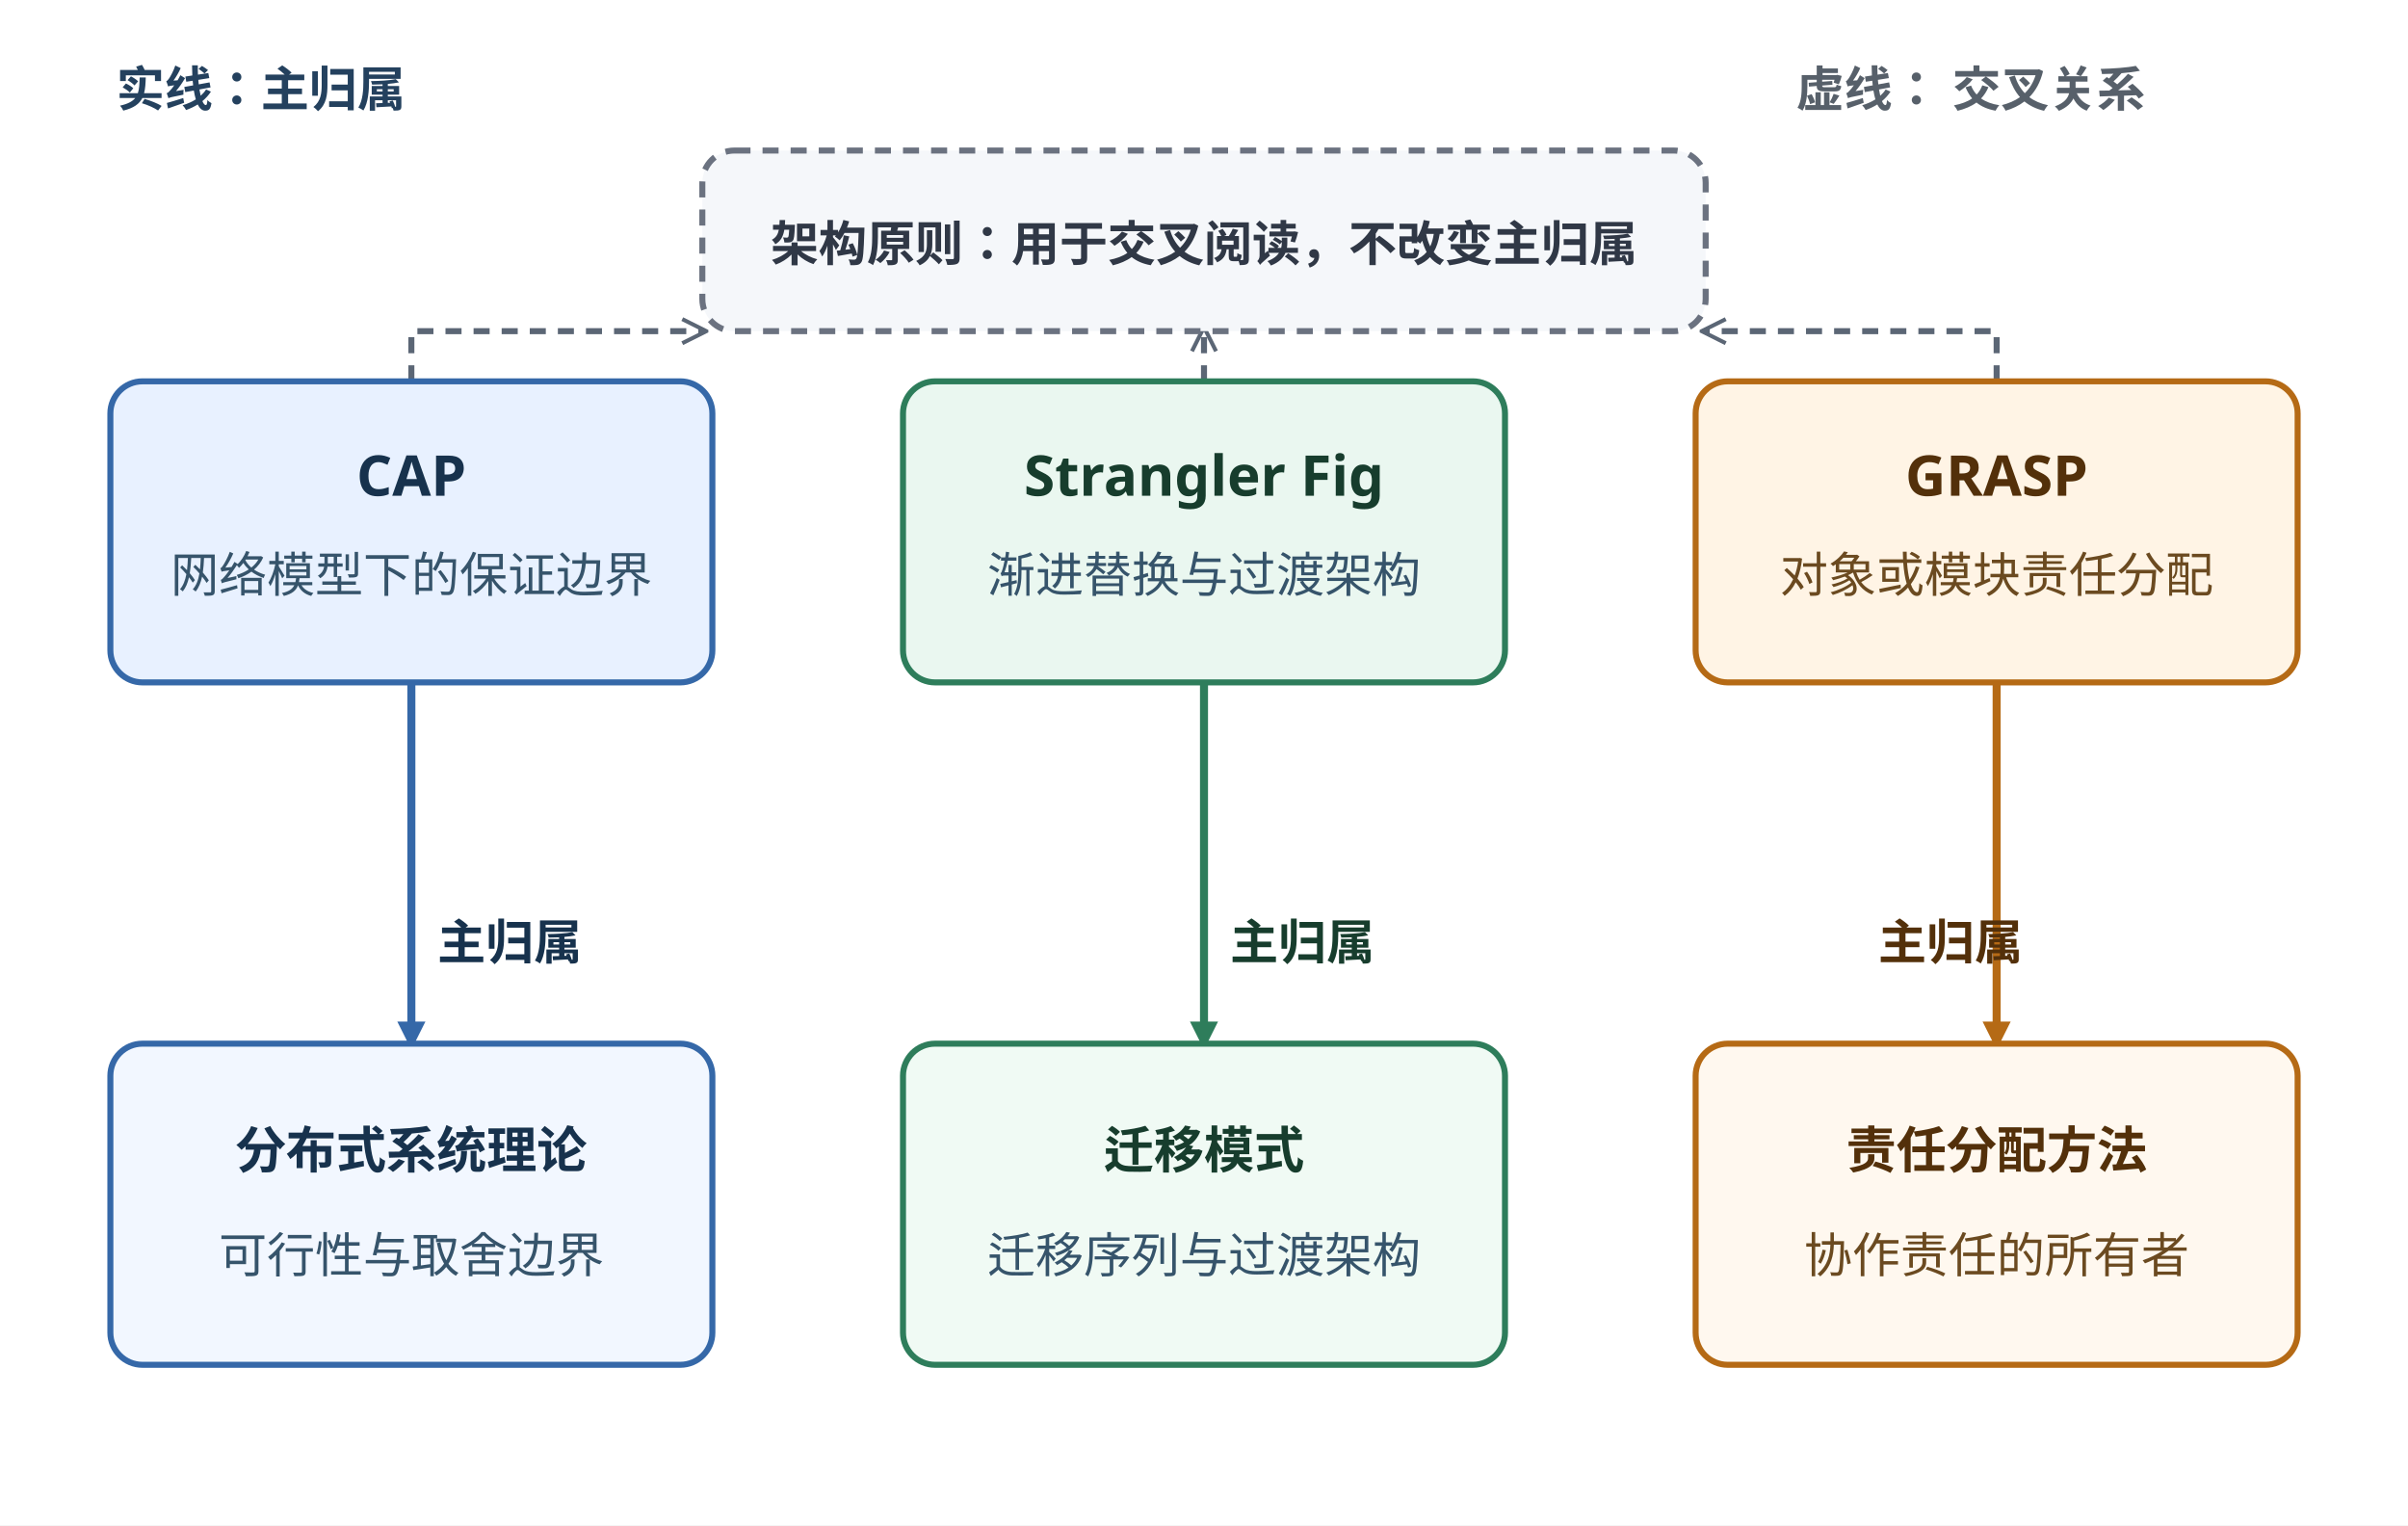
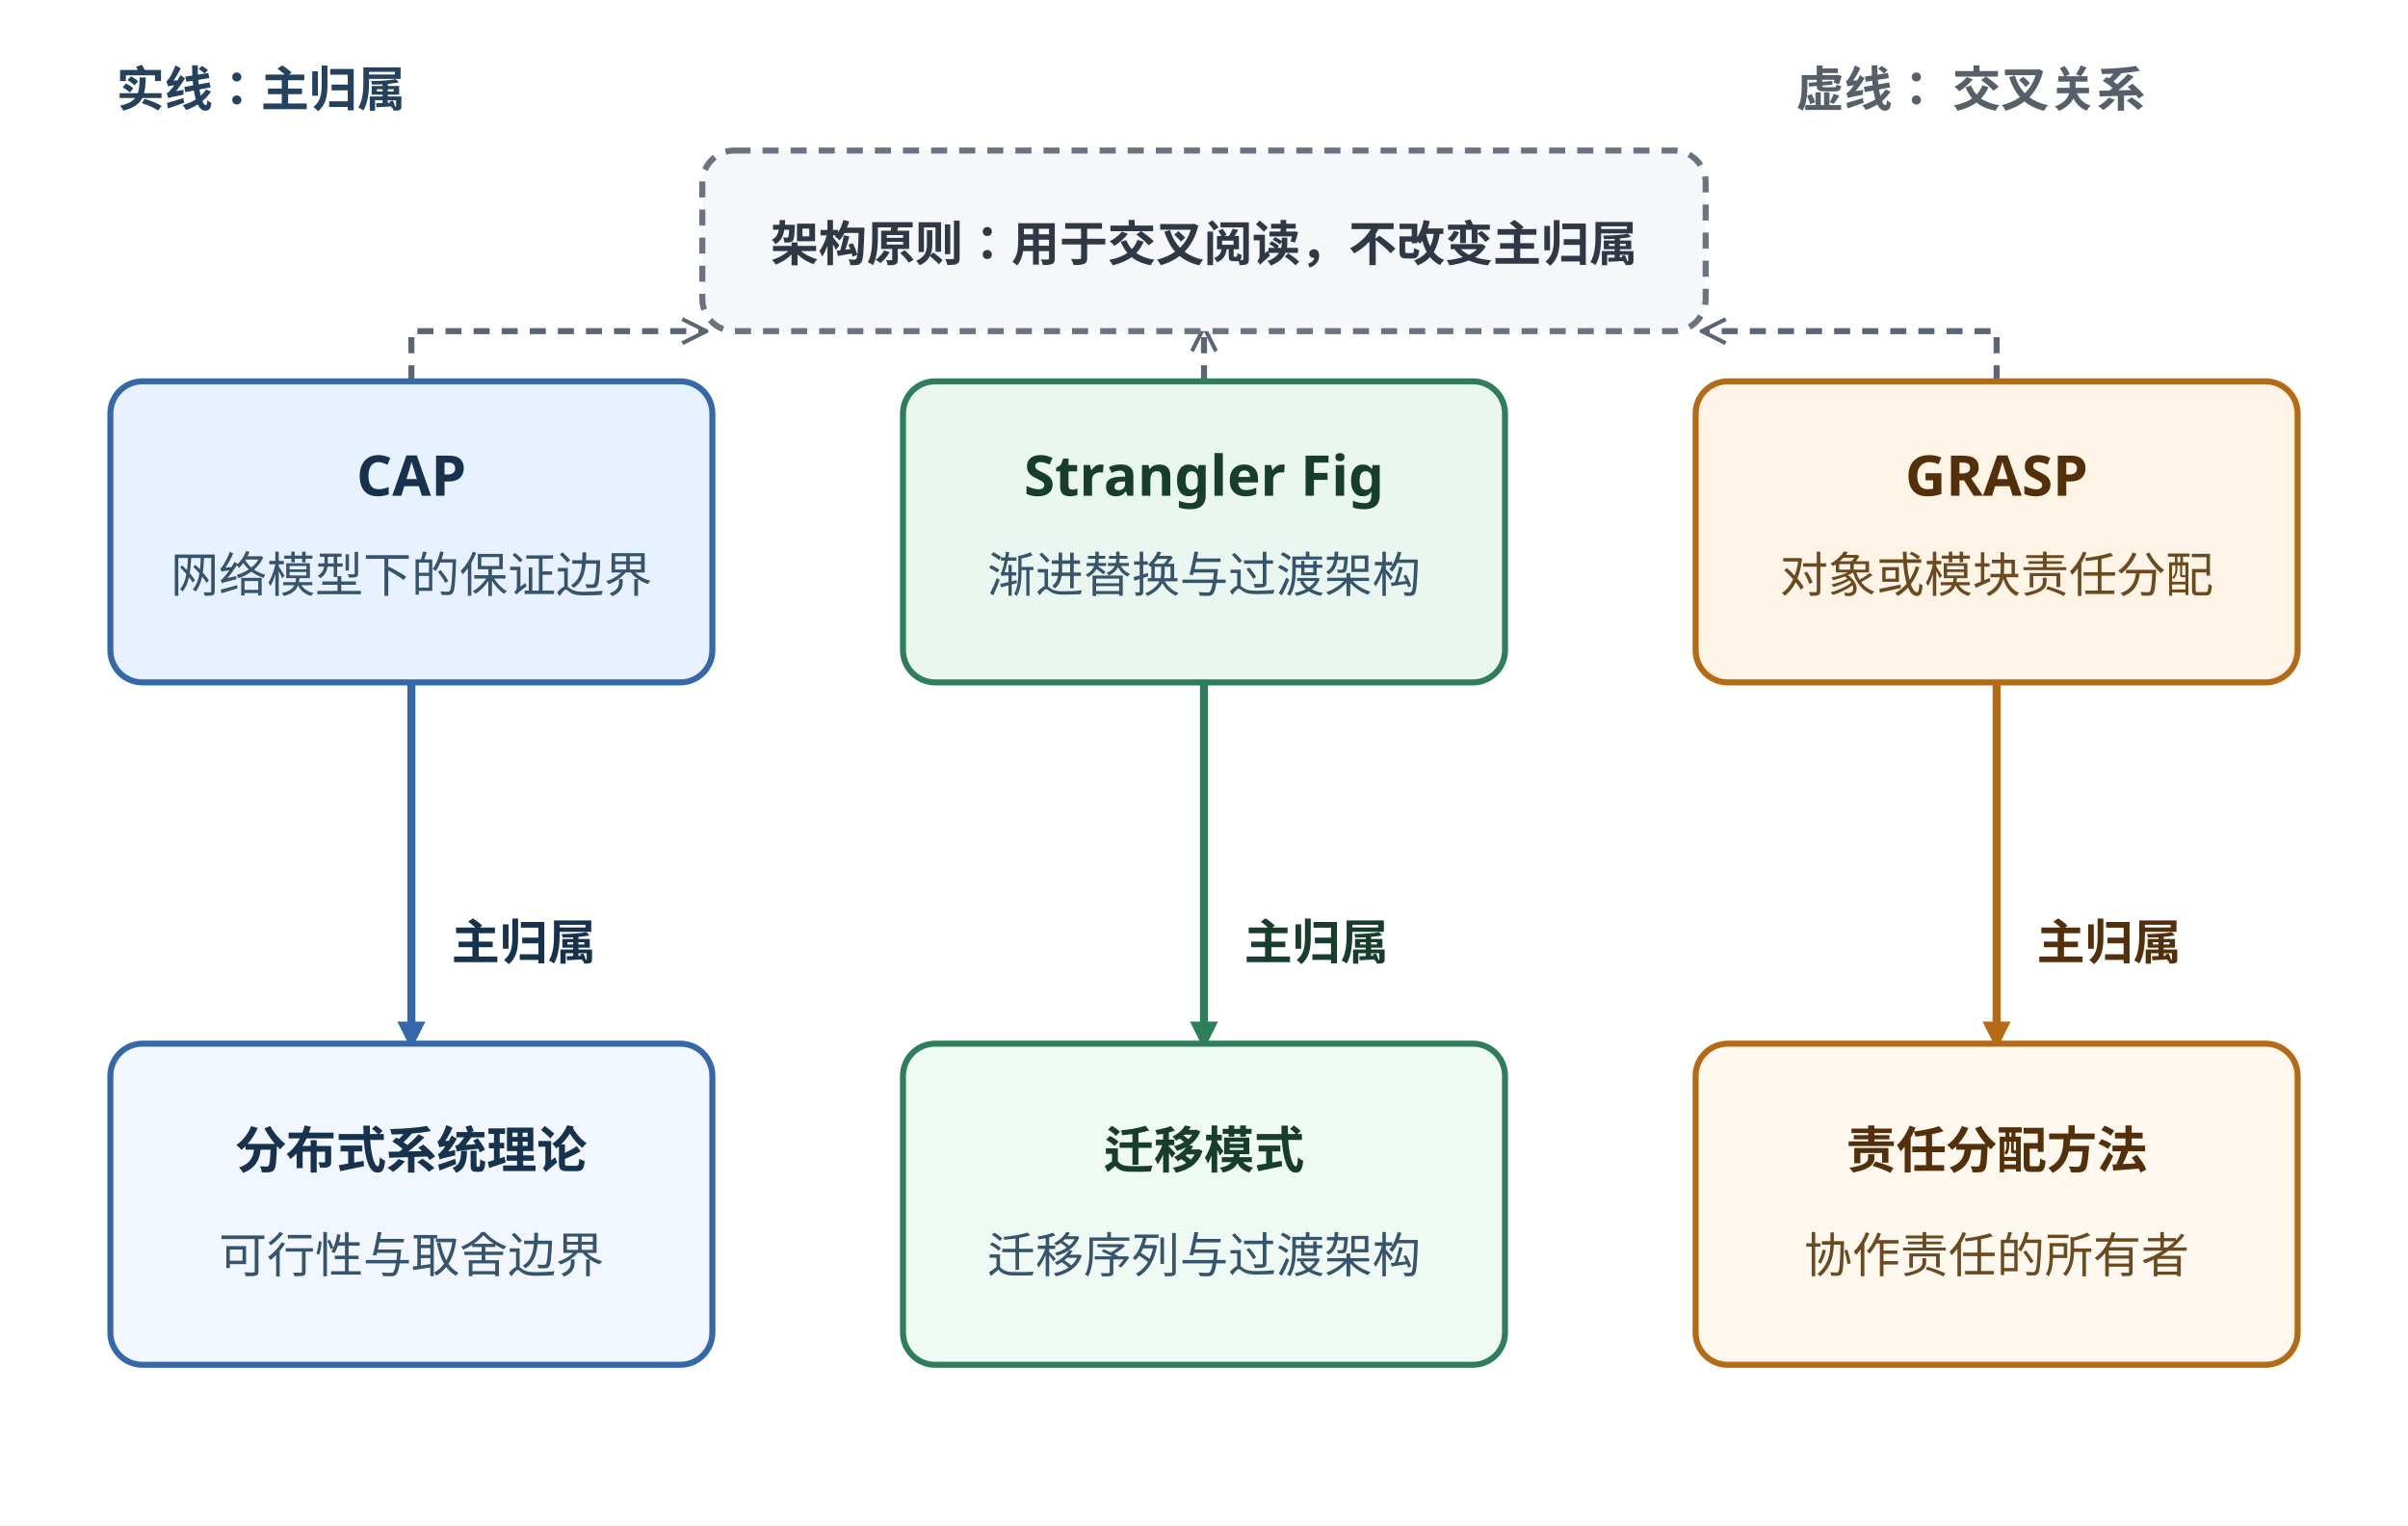
<svg xmlns="http://www.w3.org/2000/svg" viewBox="0 0 1200 760" role="img" aria-labelledby="pr17-title pr17-desc">
  <defs>
    <marker id="arrow-blue" markerWidth="14" markerHeight="14" refX="11" refY="7" orient="auto" markerUnits="userSpaceOnUse">
      <path d="M0,0 L14,7 L0,14 Z" fill="#3568A8" />
    </marker>
    <marker id="arrow-green" markerWidth="14" markerHeight="14" refX="11" refY="7" orient="auto" markerUnits="userSpaceOnUse">
      <path d="M0,0 L14,7 L0,14 Z" fill="#2E7D5B" />
    </marker>
    <marker id="arrow-orange" markerWidth="14" markerHeight="14" refX="11" refY="7" orient="auto" markerUnits="userSpaceOnUse">
      <path d="M0,0 L14,7 L0,14 Z" fill="#B56A15" />
    </marker>
    <marker id="arrow-open" markerWidth="14" markerHeight="14" refX="11" refY="7" orient="auto" markerUnits="userSpaceOnUse">
      <path d="M1,1 L13,7 L1,13" fill="none" stroke="#5B6675" stroke-width="2" />
    </marker>
  </defs>
  <rect x="0" y="0" width="1200" height="760" fill="#FFFFFF" />
  <text x="58" y="53" font-family="system-ui, sans-serif" font-size="24" font-weight="700" fill="#24415E">实线：主归属</text>
  <text x="895" y="53" font-family="system-ui, sans-serif" font-size="24" font-weight="700" fill="#57606A">虚线：</text>
  <text x="973" y="53" font-family="system-ui, sans-serif" font-size="24" font-weight="700" fill="#57606A">交叉关系</text>
  <path d="M205 260 V520" fill="none" stroke="#3568A8" stroke-width="4" marker-end="url(#arrow-blue)" />
  <path d="M600 340 V520" fill="none" stroke="#2E7D5B" stroke-width="4" marker-end="url(#arrow-green)" />
  <path d="M995 260 V520" fill="none" stroke="#B56A15" stroke-width="4" marker-end="url(#arrow-orange)" />
  <path d="M205 190 V165 H350" fill="none" stroke="#5B6675" stroke-width="3" stroke-dasharray="8 6" marker-end="url(#arrow-open)" />
  <path d="M600 190 V165" fill="none" stroke="#5B6675" stroke-width="3" stroke-dasharray="8 6" marker-end="url(#arrow-open)" />
  <path d="M995 190 V165 H850" fill="none" stroke="#5B6675" stroke-width="3" stroke-dasharray="8 6" marker-end="url(#arrow-open)" />
  <g>
    <rect x="55" y="190" width="300" height="150" rx="16" fill="#E8F1FF" stroke="#3568A8" stroke-width="3" />
    <text x="205" y="247" text-anchor="middle" font-family="system-ui, sans-serif" font-size="28" font-weight="700" fill="#17324D">CAP</text>
    <text x="205" y="295" text-anchor="middle" font-family="system-ui, sans-serif" font-size="24" fill="#36546B">网络模型下的保证边界</text>
  </g>
  <g>
    <rect x="450" y="190" width="300" height="150" rx="16" fill="#EAF7F0" stroke="#2E7D5B" stroke-width="3" />
    <text x="600" y="247" text-anchor="middle" font-family="system-ui, sans-serif" font-size="28" font-weight="700" fill="#173D2D">Strangler Fig</text>
    <text x="600" y="295" text-anchor="middle" font-family="system-ui, sans-serif" font-size="24" fill="#36546B">渐进替换与过渡架构</text>
  </g>
  <g>
    <rect x="845" y="190" width="300" height="150" rx="16" fill="#FFF4E5" stroke="#B56A15" stroke-width="3" />
    <text x="995" y="247" text-anchor="middle" font-family="system-ui, sans-serif" font-size="28" font-weight="700" fill="#53300A">GRASP</text>
    <text x="995" y="295" text-anchor="middle" font-family="system-ui, sans-serif" font-size="24" fill="#6B4A20">对象或模块责任分配</text>
  </g>
  <g>
    <rect x="350" y="75" width="500" height="90" rx="16" fill="#F5F7FA" stroke="#6B7280" stroke-width="3" stroke-dasharray="8 6" />
    <text x="600" y="130" text-anchor="middle" font-family="system-ui, sans-serif" font-size="24" font-weight="700" fill="#303846">架构原则：用于交叉阅读，不改变主归属</text>
  </g>
-   <text x="218" y="478" text-anchor="start" font-family="system-ui, sans-serif" font-size="24" font-weight="700" fill="#17324D">主归属</text>
-   <text x="613" y="478" text-anchor="start" font-family="system-ui, sans-serif" font-size="24" font-weight="700" fill="#173D2D">主归属</text>
-   <text x="1008" y="478" text-anchor="end" font-family="system-ui, sans-serif" font-size="24" font-weight="700" fill="#53300A">主归属</text>
+   <text x="225" y="478" text-anchor="start" font-family="system-ui, sans-serif" font-size="24" font-weight="700" fill="#17324D">主归属</text>
+   <text x="620" y="478" text-anchor="start" font-family="system-ui, sans-serif" font-size="24" font-weight="700" fill="#173D2D">主归属</text>
+   <text x="1015" y="478" text-anchor="start" font-family="system-ui, sans-serif" font-size="24" font-weight="700" fill="#53300A">主归属</text>
  <g>
    <rect x="55" y="520" width="300" height="160" rx="16" fill="#F2F7FF" stroke="#3568A8" stroke-width="3" />
    <text x="205" y="582" text-anchor="middle" font-family="system-ui, sans-serif" font-size="25" font-weight="700" fill="#17324D">分布式系统理论</text>
    <text x="205" y="634" text-anchor="middle" font-family="system-ui, sans-serif" font-size="24" fill="#36546B">可行性与取舍边界</text>
  </g>
  <g>
    <rect x="450" y="520" width="300" height="160" rx="16" fill="#F0FAF4" stroke="#2E7D5B" stroke-width="3" />
    <text x="600" y="582" text-anchor="middle" font-family="system-ui, sans-serif" font-size="25" font-weight="700" fill="#173D2D">迁移模式</text>
    <text x="600" y="634" text-anchor="middle" font-family="system-ui, sans-serif" font-size="24" fill="#36546B">迁移序列与过渡架构</text>
  </g>
  <g>
    <rect x="845" y="520" width="300" height="160" rx="16" fill="#FFF8EF" stroke="#B56A15" stroke-width="3" />
    <text x="995" y="582" text-anchor="middle" font-family="system-ui, sans-serif" font-size="25" font-weight="700" fill="#53300A">责任分配方法</text>
    <text x="995" y="634" text-anchor="middle" font-family="system-ui, sans-serif" font-size="24" fill="#6B4A20">协作责任的所有者</text>
  </g>
</svg>
